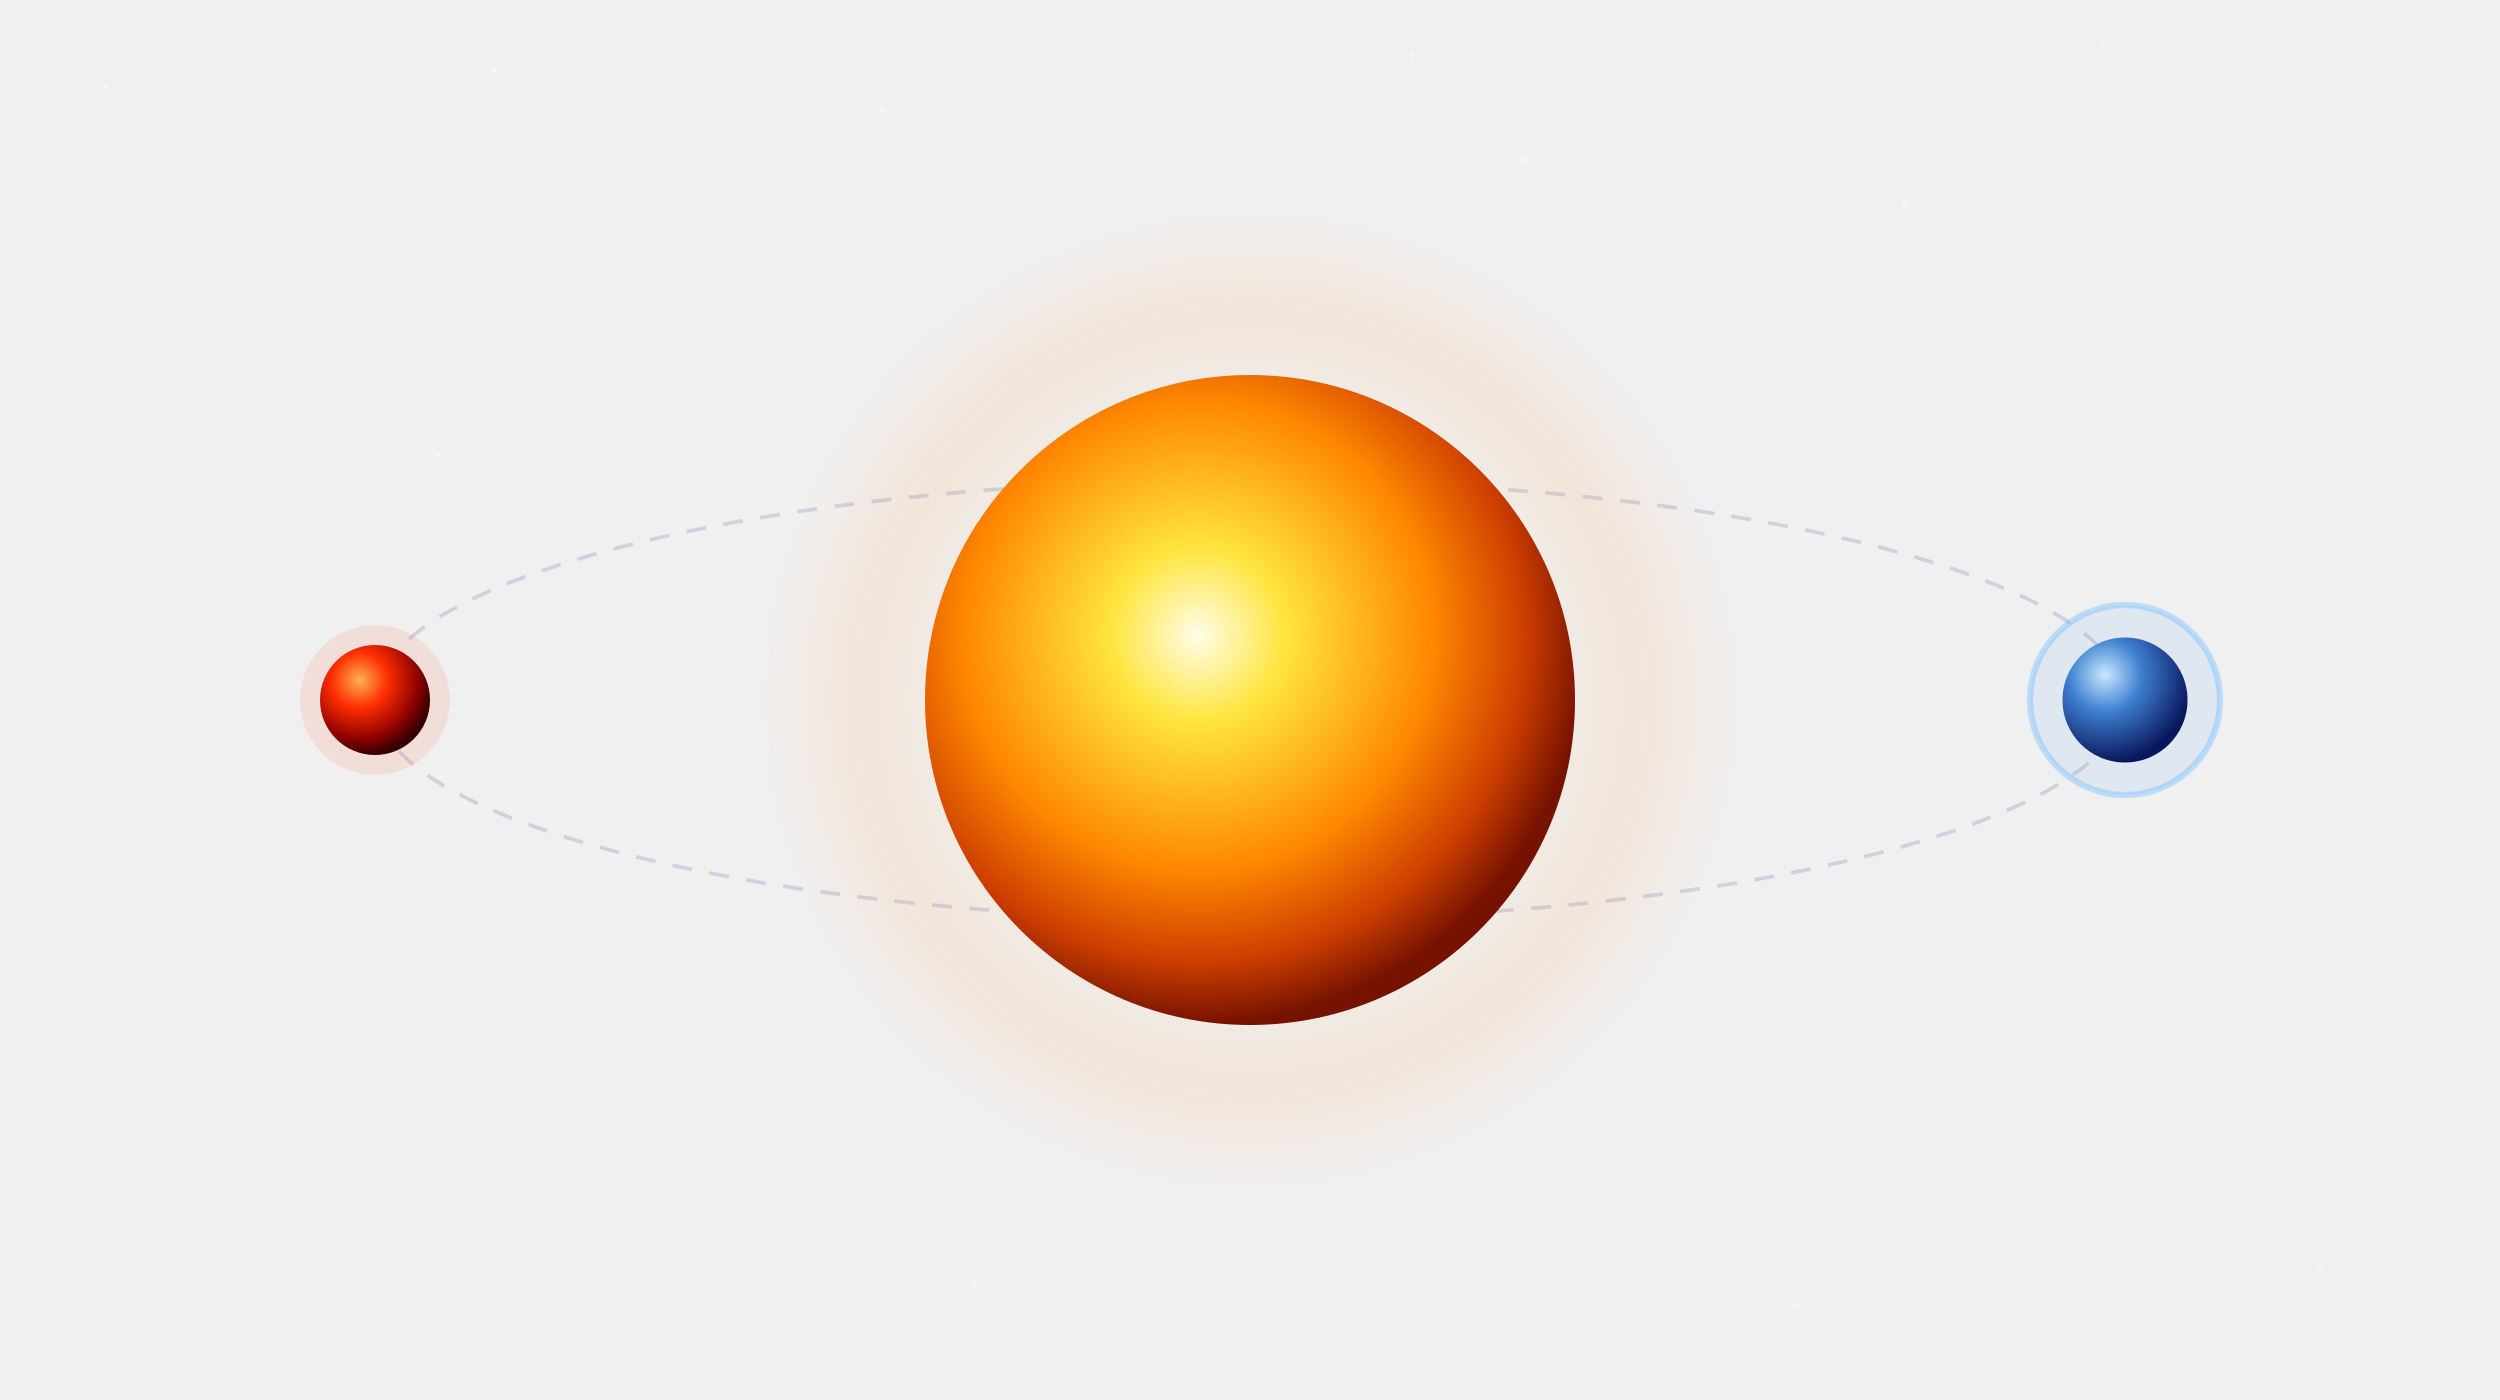
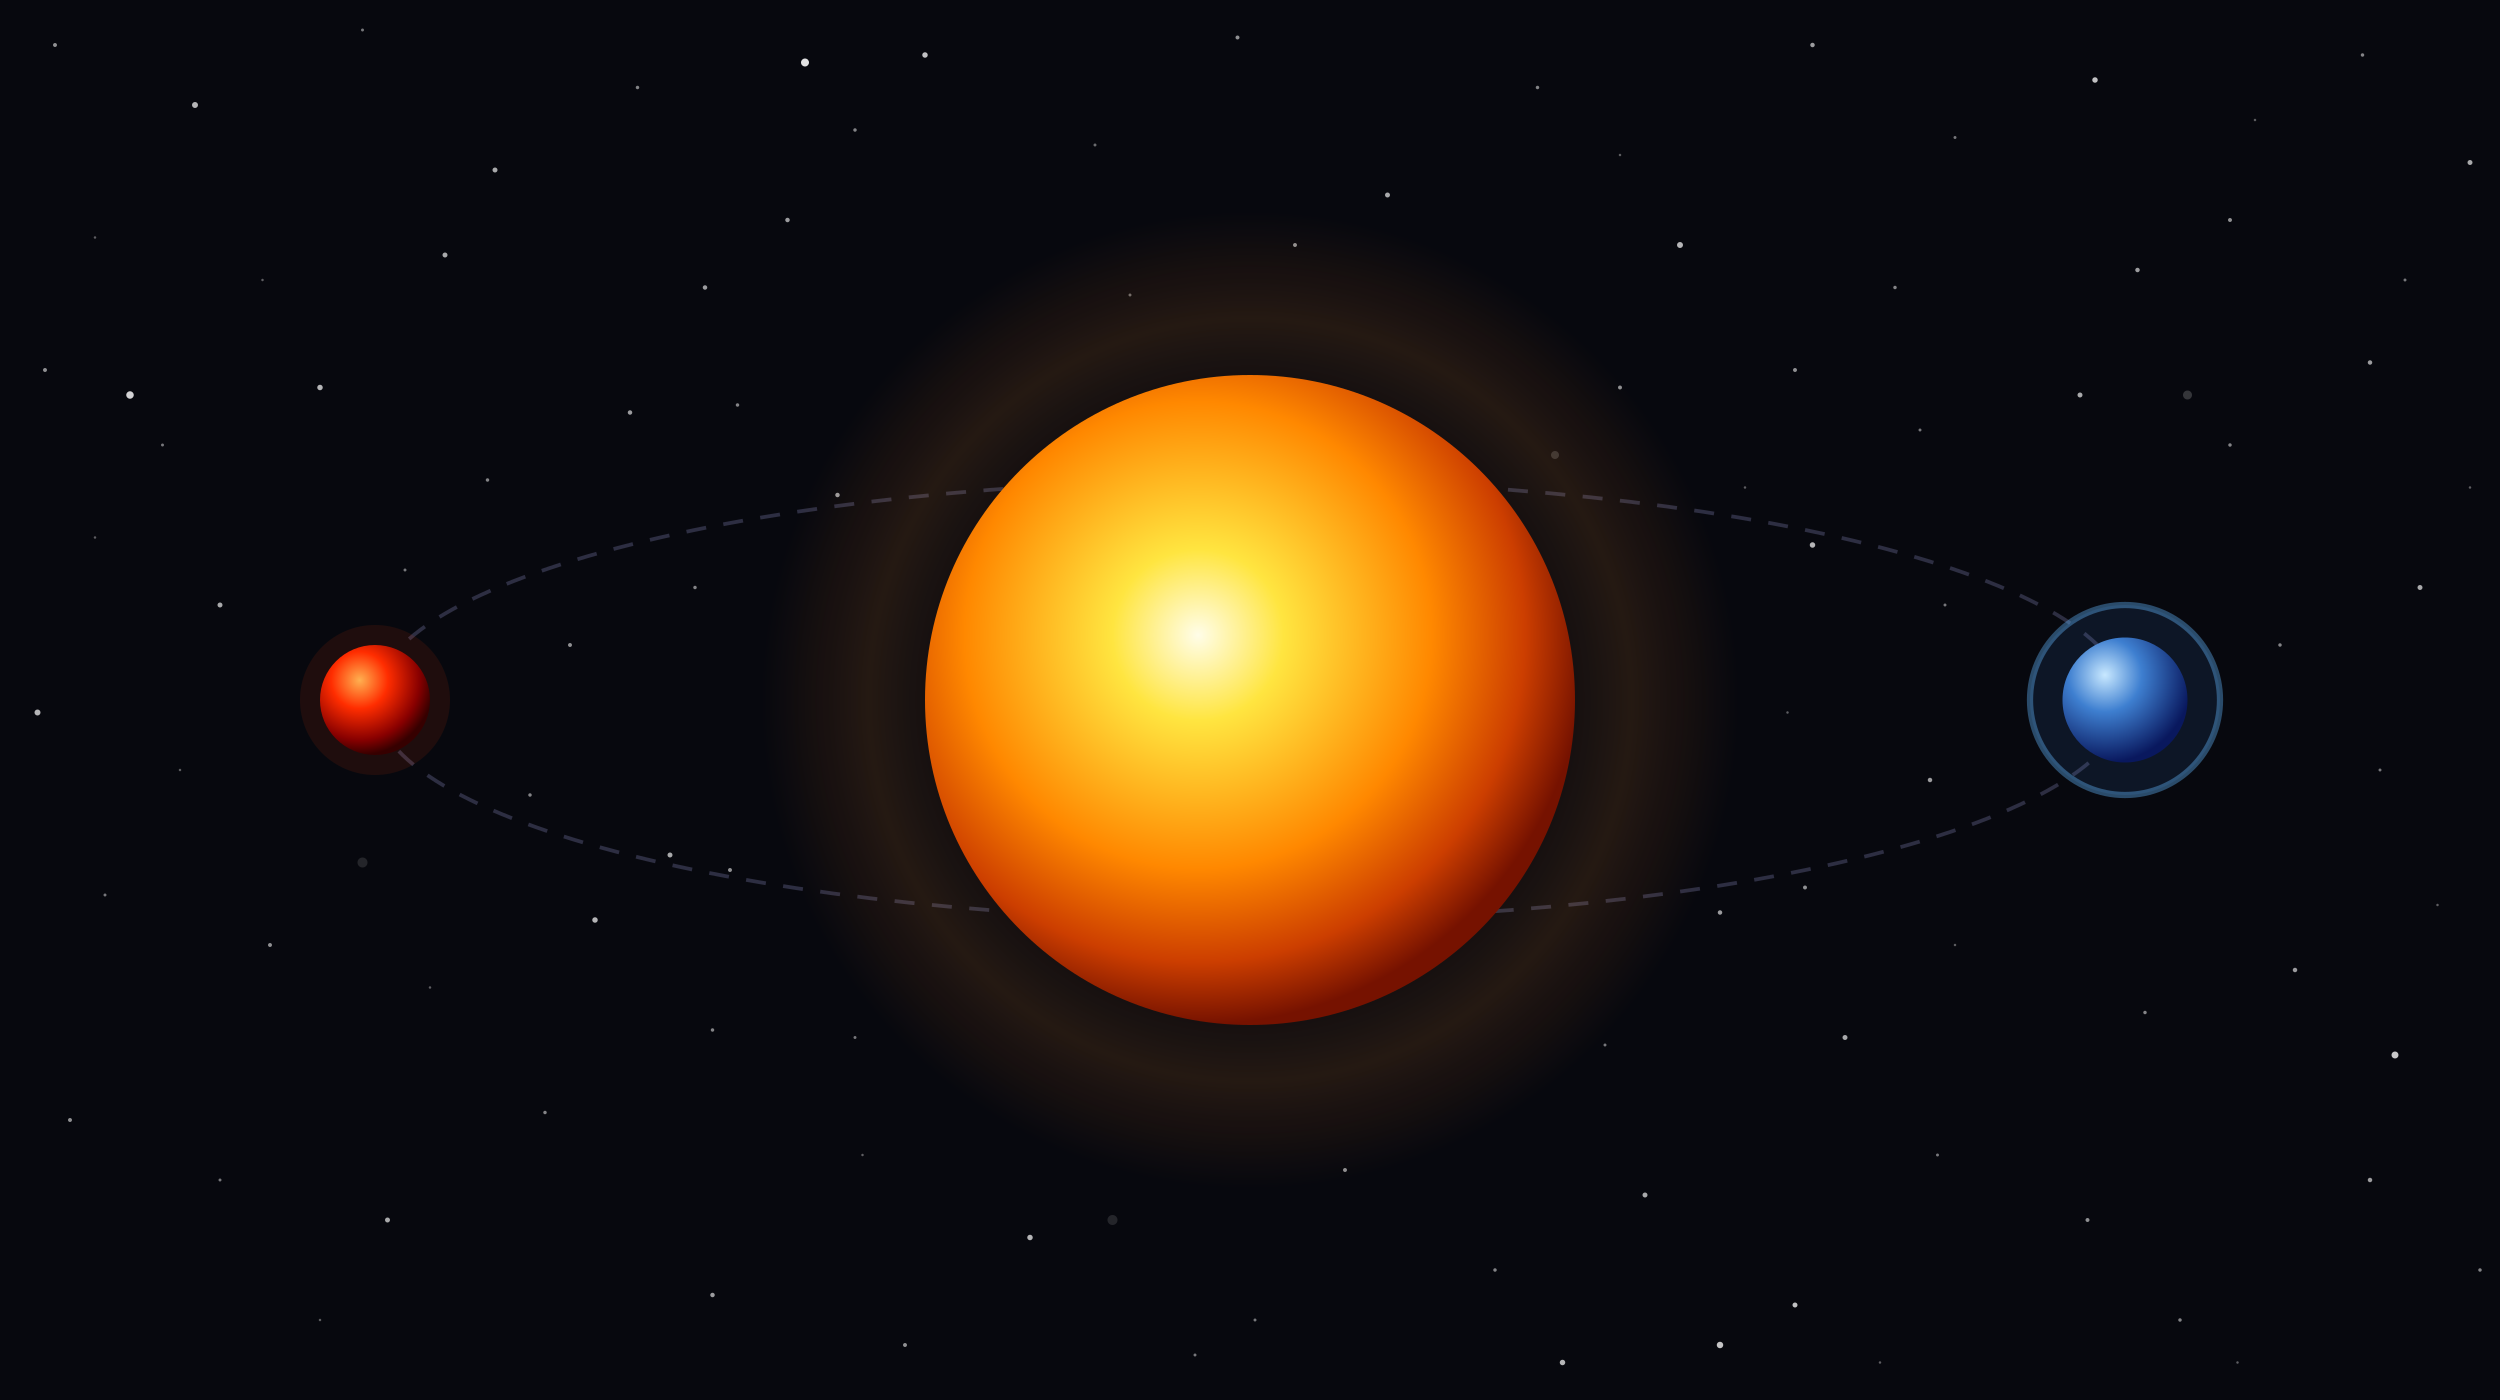
<svg xmlns="http://www.w3.org/2000/svg" viewBox="0 0 1000 560">
  <defs>
    <radialGradient id="gStar" cx="42%" cy="40%" r="60%">
      <stop offset="0%" stop-color="#FFFDE8" />
      <stop offset="22%" stop-color="#FFE540" />
      <stop offset="60%" stop-color="#FF8800" />
      <stop offset="84%" stop-color="#CC3E00" />
      <stop offset="100%" stop-color="#761200" />
    </radialGradient>
    <radialGradient id="gCorona" cx="50%" cy="50%" r="50%">
      <stop offset="55%" stop-color="rgba(255,150,50,0)" />
      <stop offset="78%" stop-color="rgba(255,150,50,0.12)" />
      <stop offset="100%" stop-color="rgba(255,120,30,0)" />
    </radialGradient>
    <radialGradient id="gP1" cx="34%" cy="30%" r="70%">
      <stop offset="0%" stop-color="#C8E8FF" />
      <stop offset="42%" stop-color="#3E7FD0" />
      <stop offset="100%" stop-color="#09185E" />
    </radialGradient>
    <radialGradient id="gLava" cx="36%" cy="32%" r="68%">
      <stop offset="0%" stop-color="#FFB050" />
      <stop offset="38%" stop-color="#FF2D00" />
      <stop offset="80%" stop-color="#880000" />
      <stop offset="100%" stop-color="#360000" />
    </radialGradient>
  </defs>
-   <g opacity="0.60">
-     <circle cx="42" cy="35" r="1.1" fill="#fff" opacity="0.65" />
-     <circle cx="115" cy="78" r="0.7" fill="#fff" opacity="0.50" />
-     <circle cx="198" cy="28" r="1.0" fill="#fff" opacity="0.75" />
-     <circle cx="353" cy="44" r="1.2" fill="#fff" opacity="0.60" />
-     <circle cx="565" cy="22" r="1.0" fill="#fff" opacity="0.55" />
-     <circle cx="610" cy="64" r="1.3" fill="#fff" opacity="0.65" />
-     <circle cx="762" cy="82" r="1.1" fill="#fff" opacity="0.80" />
-     <circle cx="841" cy="18" r="0.9" fill="#fff" opacity="0.60" />
-     <circle cx="912" cy="55" r="0.8" fill="#fff" opacity="0.45" />
-     <circle cx="175" cy="182" r="1.0" fill="#fff" opacity="0.65" />
-     <circle cx="390" cy="514" r="1.1" fill="#fff" opacity="0.65" />
-     <circle cx="718" cy="522" r="1.0" fill="#fff" opacity="0.75" />
-     <circle cx="48" cy="315" r="0.9" fill="#fff" opacity="0.45" />
-     <circle cx="948" cy="290" r="0.8" fill="#fff" opacity="0.50" />
-     <circle cx="928" cy="508" r="1.1" fill="#fff" opacity="0.60" />
-   </g>
+   <rect width="1000" height="560" fill="#07080E" />
+   <circle cx="52" cy="158" r="1.5" fill="#fff" opacity="0.82" />
+   <circle cx="322" cy="25" r="1.6" fill="#fff" opacity="0.88" />
+   <circle cx="958" cy="422" r="1.4" fill="#fff" opacity="0.78" />
+   <circle cx="688" cy="538" r="1.3" fill="#fff" opacity="0.76" />
+   <circle cx="22" cy="18" r="0.8" fill="#fff" opacity="0.55" />
+   <circle cx="78" cy="42" r="1.2" fill="#fff" opacity="0.70" />
+   <circle cx="145" cy="12" r="0.6" fill="#fff" opacity="0.45" />
+   <circle cx="198" cy="68" r="1.0" fill="#fff" opacity="0.65" />
+   <circle cx="255" cy="35" r="0.7" fill="#fff" opacity="0.50" />
+   <circle cx="315" cy="88" r="0.9" fill="#fff" opacity="0.60" />
+   <circle cx="370" cy="22" r="1.1" fill="#fff" opacity="0.75" />
+   <circle cx="438" cy="58" r="0.6" fill="#fff" opacity="0.40" />
+   <circle cx="495" cy="15" r="0.8" fill="#fff" opacity="0.55" />
+   <circle cx="555" cy="78" r="1.0" fill="#fff" opacity="0.65" />
+   <circle cx="615" cy="35" r="0.7" fill="#fff" opacity="0.50" />
+   <circle cx="672" cy="98" r="1.2" fill="#fff" opacity="0.70" />
+   <circle cx="725" cy="18" r="0.9" fill="#fff" opacity="0.60" />
+   <circle cx="782" cy="55" r="0.6" fill="#fff" opacity="0.45" />
+   <circle cx="838" cy="32" r="1.1" fill="#fff" opacity="0.75" />
+   <circle cx="892" cy="88" r="0.8" fill="#fff" opacity="0.55" />
+   <circle cx="945" cy="22" r="0.7" fill="#fff" opacity="0.50" />
+   <circle cx="988" cy="65" r="1.0" fill="#fff" opacity="0.65" />
+   <circle cx="38" cy="95" r="0.5" fill="#fff" opacity="0.35" />
+   <circle cx="105" cy="112" r="0.5" fill="#fff" opacity="0.35" />
+   <circle cx="178" cy="102" r="1.0" fill="#fff" opacity="0.65" />
+   <circle cx="282" cy="115" r="0.9" fill="#fff" opacity="0.60" />
+   <circle cx="342" cy="52" r="0.7" fill="#fff" opacity="0.50" />
+   <circle cx="452" cy="118" r="0.6" fill="#fff" opacity="0.40" />
+   <circle cx="518" cy="98" r="0.8" fill="#fff" opacity="0.55" />
+   <circle cx="648" cy="62" r="0.5" fill="#fff" opacity="0.35" />
+   <circle cx="758" cy="115" r="0.7" fill="#fff" opacity="0.50" />
+   <circle cx="855" cy="108" r="0.9" fill="#fff" opacity="0.60" />
+   <circle cx="902" cy="48" r="0.5" fill="#fff" opacity="0.35" />
+   <circle cx="962" cy="112" r="0.6" fill="#fff" opacity="0.45" />
+   <circle cx="18" cy="148" r="0.8" fill="#fff" opacity="0.55" />
+   <circle cx="65" cy="178" r="0.6" fill="#fff" opacity="0.45" />
+   <circle cx="128" cy="155" r="1.1" fill="#fff" opacity="0.70" />
+   <circle cx="195" cy="192" r="0.7" fill="#fff" opacity="0.50" />
+   <circle cx="252" cy="165" r="0.9" fill="#fff" opacity="0.60" />
+   <circle cx="38" cy="215" r="0.5" fill="#fff" opacity="0.35" />
+   <circle cx="88" cy="242" r="1.0" fill="#fff" opacity="0.65" />
+   <circle cx="162" cy="228" r="0.6" fill="#fff" opacity="0.45" />
+   <circle cx="228" cy="258" r="0.8" fill="#fff" opacity="0.55" />
+   <circle cx="278" cy="235" r="0.7" fill="#fff" opacity="0.50" />
+   <circle cx="15" cy="285" r="1.2" fill="#fff" opacity="0.70" />
+   <circle cx="72" cy="308" r="0.5" fill="#fff" opacity="0.35" />
+   <circle cx="148" cy="295" r="0.9" fill="#fff" opacity="0.60" />
+   <circle cx="212" cy="318" r="0.7" fill="#fff" opacity="0.50" />
+   <circle cx="268" cy="342" r="1.0" fill="#fff" opacity="0.65" />
+   <circle cx="42" cy="358" r="0.6" fill="#fff" opacity="0.45" />
+   <circle cx="108" cy="378" r="0.8" fill="#fff" opacity="0.55" />
+   <circle cx="172" cy="395" r="0.5" fill="#fff" opacity="0.35" />
+   <circle cx="238" cy="368" r="1.1" fill="#fff" opacity="0.70" />
+   <circle cx="285" cy="412" r="0.7" fill="#fff" opacity="0.50" />
+   <circle cx="718" cy="148" r="0.8" fill="#fff" opacity="0.55" />
+   <circle cx="768" cy="172" r="0.6" fill="#fff" opacity="0.45" />
+   <circle cx="832" cy="158" r="1.0" fill="#fff" opacity="0.65" />
+   <circle cx="892" cy="178" r="0.7" fill="#fff" opacity="0.50" />
+   <circle cx="948" cy="145" r="0.9" fill="#fff" opacity="0.60" />
+   <circle cx="988" cy="195" r="0.5" fill="#fff" opacity="0.35" />
+   <circle cx="725" cy="218" r="1.1" fill="#fff" opacity="0.70" />
+   <circle cx="778" cy="242" r="0.6" fill="#fff" opacity="0.45" />
+   <circle cx="912" cy="258" r="0.7" fill="#fff" opacity="0.50" />
+   <circle cx="968" cy="235" r="1.0" fill="#fff" opacity="0.65" />
+   <circle cx="715" cy="285" r="0.5" fill="#fff" opacity="0.35" />
+   <circle cx="772" cy="312" r="0.9" fill="#fff" opacity="0.60" />
+   <circle cx="952" cy="308" r="0.6" fill="#fff" opacity="0.45" />
+   <circle cx="722" cy="355" r="0.8" fill="#fff" opacity="0.55" />
+   <circle cx="782" cy="378" r="0.5" fill="#fff" opacity="0.35" />
+   <circle cx="858" cy="405" r="0.7" fill="#fff" opacity="0.50" />
+   <circle cx="918" cy="388" r="0.9" fill="#fff" opacity="0.60" />
+   <circle cx="975" cy="362" r="0.5" fill="#fff" opacity="0.35" />
+   <circle cx="738" cy="415" r="1.0" fill="#fff" opacity="0.65" />
+   <circle cx="28" cy="448" r="0.8" fill="#fff" opacity="0.55" />
+   <circle cx="88" cy="472" r="0.6" fill="#fff" opacity="0.45" />
+   <circle cx="128" cy="528" r="0.5" fill="#fff" opacity="0.35" />
+   <circle cx="155" cy="488" r="1.0" fill="#fff" opacity="0.65" />
+   <circle cx="218" cy="445" r="0.7" fill="#fff" opacity="0.50" />
+   <circle cx="285" cy="518" r="0.9" fill="#fff" opacity="0.60" />
+   <circle cx="345" cy="462" r="0.5" fill="#fff" opacity="0.35" />
+   <circle cx="362" cy="538" r="0.8" fill="#fff" opacity="0.55" />
+   <circle cx="412" cy="495" r="1.1" fill="#fff" opacity="0.70" />
+   <circle cx="478" cy="542" r="0.6" fill="#fff" opacity="0.45" />
+   <circle cx="502" cy="528" r="0.6" fill="#fff" opacity="0.45" />
+   <circle cx="538" cy="468" r="0.8" fill="#fff" opacity="0.55" />
+   <circle cx="598" cy="508" r="0.7" fill="#fff" opacity="0.50" />
+   <circle cx="625" cy="545" r="1.1" fill="#fff" opacity="0.70" />
+   <circle cx="658" cy="478" r="1.0" fill="#fff" opacity="0.65" />
+   <circle cx="718" cy="522" r="1.0" fill="#fff" opacity="0.75" />
+   <circle cx="752" cy="545" r="0.5" fill="#fff" opacity="0.35" />
+   <circle cx="775" cy="462" r="0.6" fill="#fff" opacity="0.45" />
+   <circle cx="835" cy="488" r="0.8" fill="#fff" opacity="0.55" />
+   <circle cx="872" cy="528" r="0.7" fill="#fff" opacity="0.50" />
+   <circle cx="895" cy="545" r="0.5" fill="#fff" opacity="0.35" />
+   <circle cx="948" cy="472" r="0.9" fill="#fff" opacity="0.60" />
+   <circle cx="992" cy="508" r="0.7" fill="#fff" opacity="0.50" />
+   <circle cx="295" cy="162" r="0.7" fill="#fff" opacity="0.50" />
+   <circle cx="335" cy="198" r="0.9" fill="#fff" opacity="0.60" />
+   <circle cx="292" cy="348" r="0.8" fill="#fff" opacity="0.55" />
+   <circle cx="342" cy="415" r="0.6" fill="#fff" opacity="0.45" />
+   <circle cx="648" cy="155" r="0.8" fill="#fff" opacity="0.55" />
+   <circle cx="698" cy="195" r="0.5" fill="#fff" opacity="0.35" />
+   <circle cx="688" cy="365" r="0.9" fill="#fff" opacity="0.60" />
+   <circle cx="642" cy="418" r="0.6" fill="#fff" opacity="0.45" />
+   <circle cx="145" cy="345" r="2.0" fill="#fff" opacity="0.12" />
+   <circle cx="875" cy="158" r="1.8" fill="#fff" opacity="0.18" />
+   <circle cx="445" cy="488" r="2.0" fill="#fff" opacity="0.12" />
+   <circle cx="622" cy="182" r="1.6" fill="#fff" opacity="0.16" />
  <ellipse cx="500" cy="280" rx="350" ry="88" fill="none" stroke="#8888BB" stroke-width="1.5" stroke-opacity="0.30" stroke-dasharray="8,7" />
  <circle cx="500" cy="280" r="195" fill="url(#gCorona)" />
  <circle cx="500" cy="280" r="130" fill="url(#gStar)" />
  <circle cx="150" cy="280" r="30" fill="rgba(255,60,0,0.10)" />
  <circle cx="150" cy="280" r="22" fill="url(#gLava)" />
  <circle cx="850" cy="280" r="38" fill="rgba(70,150,255,0.10)" stroke="rgba(100,185,255,0.38)" stroke-width="2.5" />
  <circle cx="850" cy="280" r="25" fill="url(#gP1)" />
</svg>
